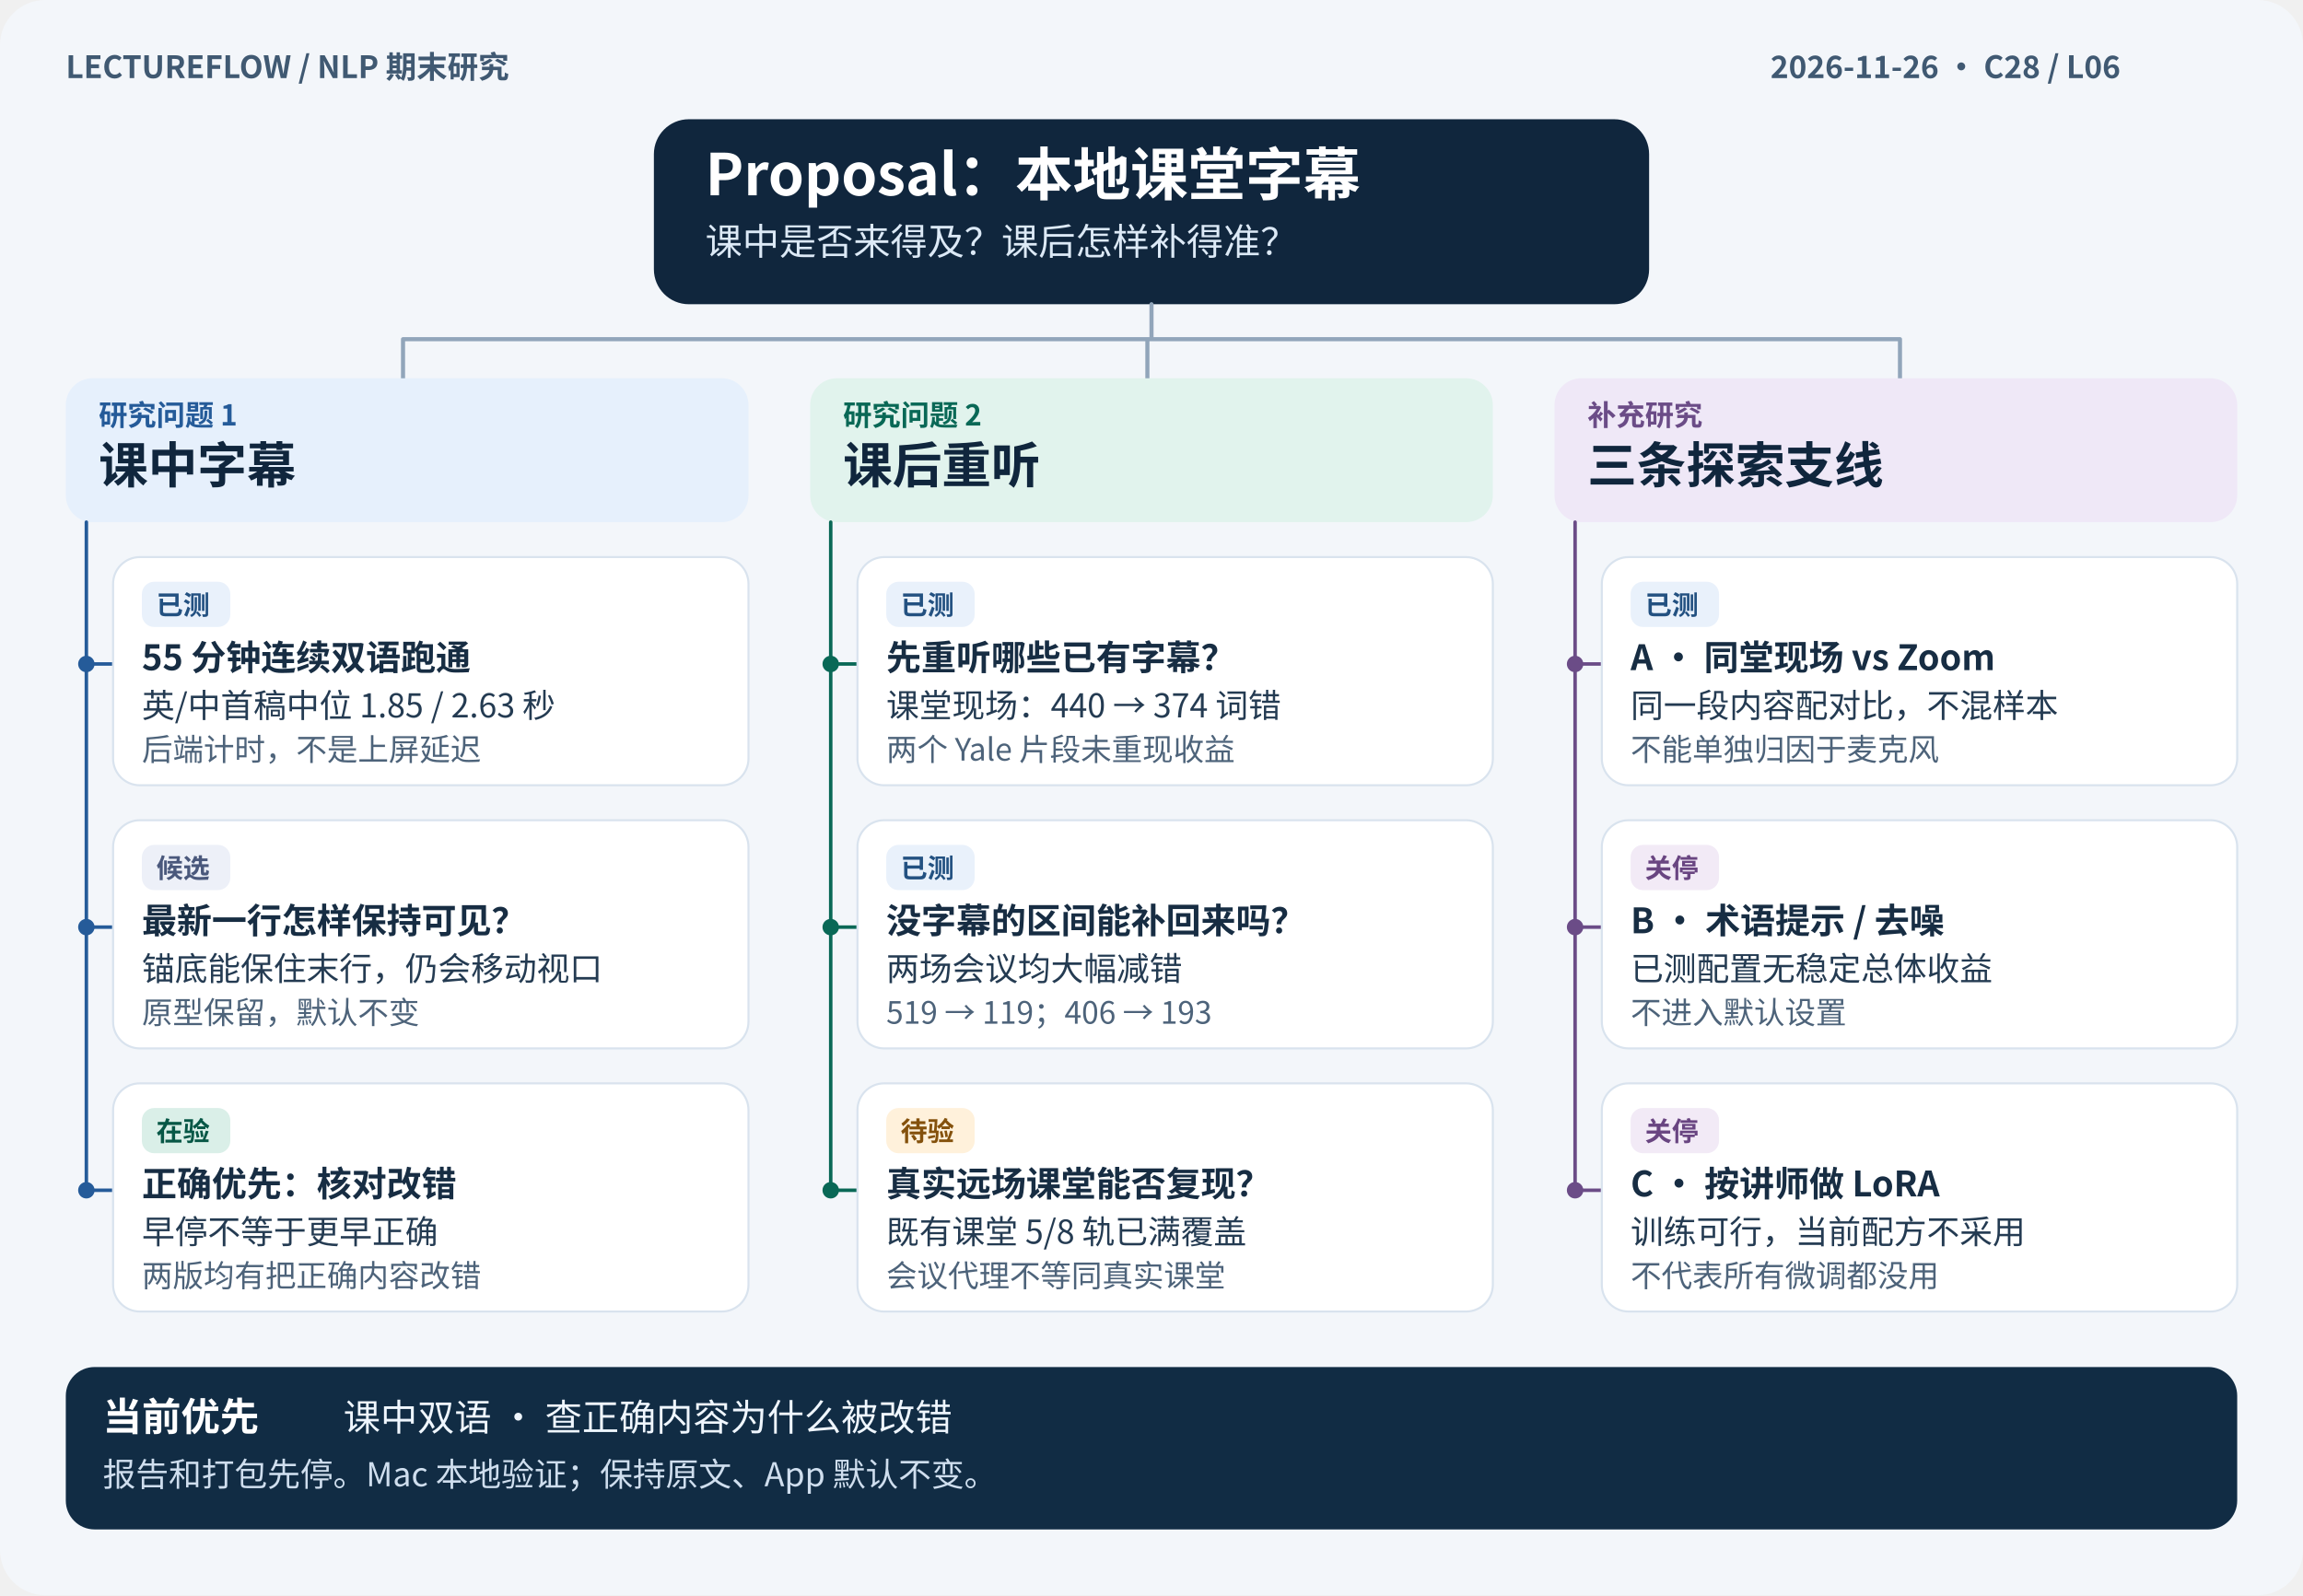
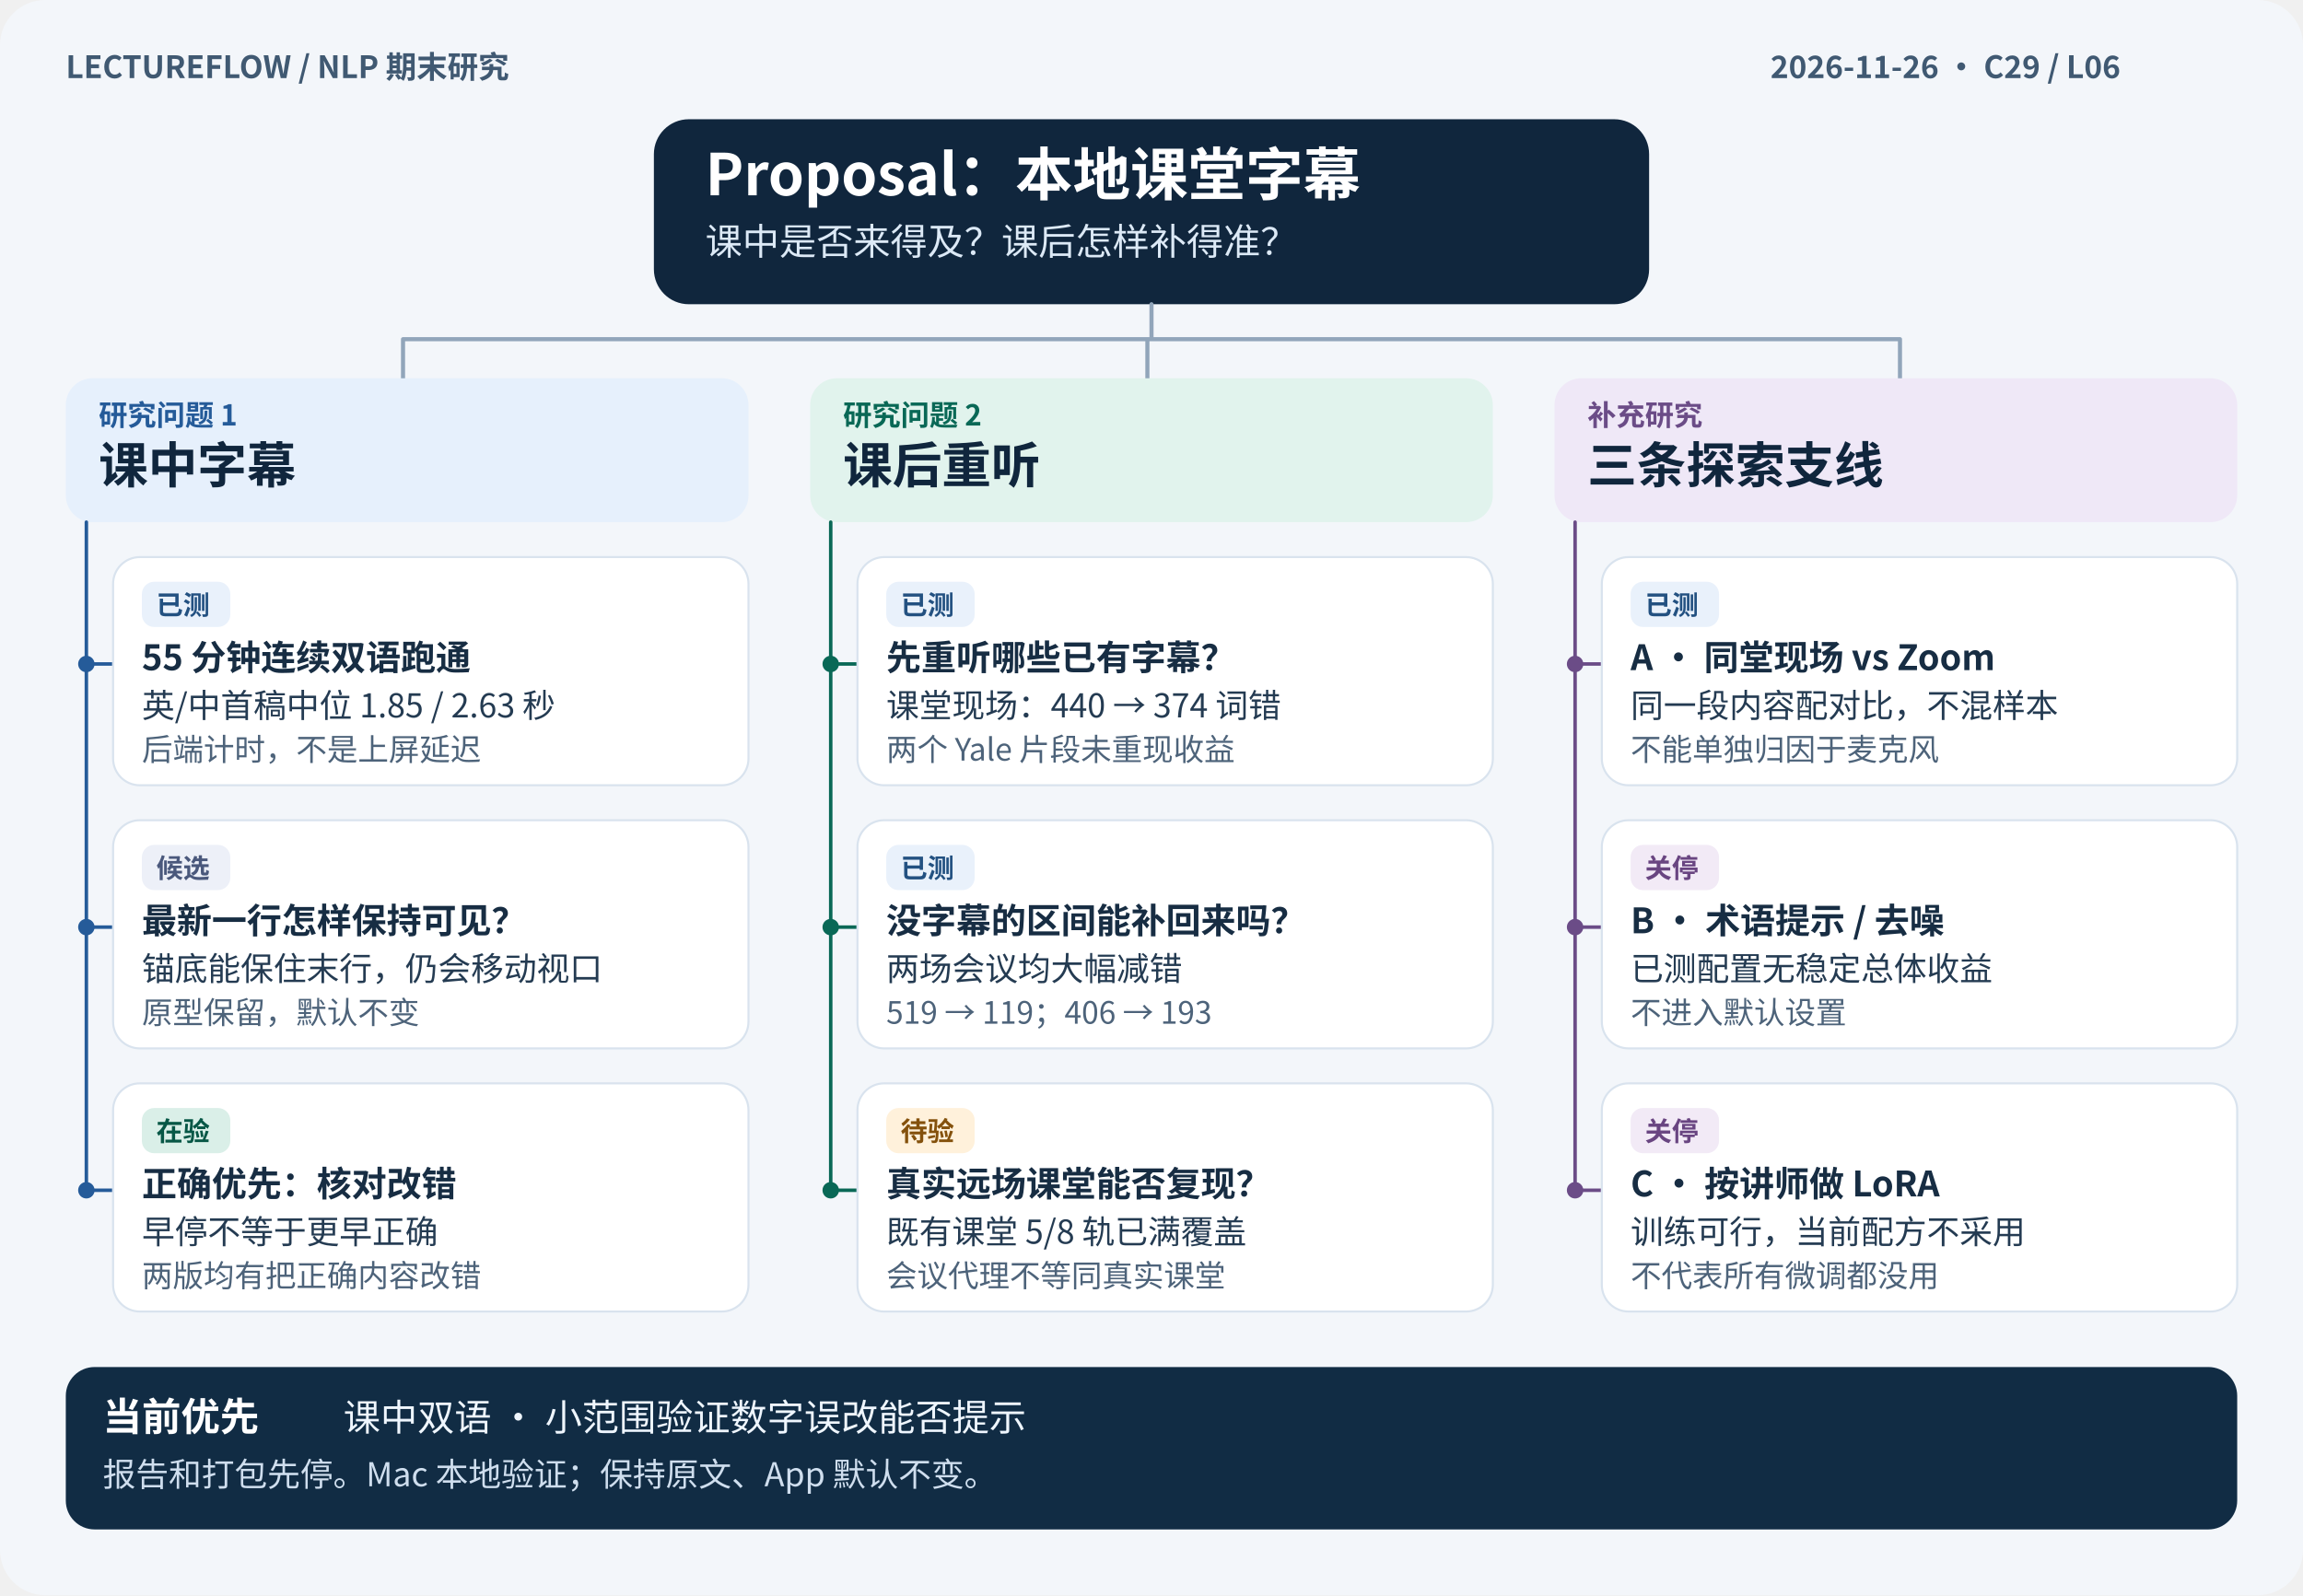
<svg xmlns="http://www.w3.org/2000/svg" width="1120" height="776" viewBox="0 0 1120 776" role="img" aria-labelledby="title desc">
  <g font-family="-apple-system,BlinkMacSystemFont,PingFang SC,Noto Sans CJK SC,Microsoft YaHei,sans-serif">
    <rect x="0" y="0" width="1120" height="776" rx="22" fill="#f3f6fa" stroke="none" />
    <text x="32" y="38" font-size="15" fill="#405972" font-weight="700">LECTUREFLOW   /   NLP 期末研究</text>
-     <text x="861" y="38" font-size="15" fill="#405972" font-weight="600">2026-11-26  ·  C28 / L06</text>
+     <text x="861" y="38" font-size="15" fill="#405972" font-weight="600">2026-11-26  ·  C29 / L06</text>
    <rect x="318" y="58" width="484" height="90" rx="17" fill="#10263d" stroke="none" />
    <text x="343" y="95" font-size="28" fill="#ffffff" font-weight="700">Proposal：本地课堂字幕</text>
    <text x="343" y="124" font-size="18" fill="#dce9f6" font-weight="400">课中是否来得及？课后怎样补得准？</text>
    <path d="M560 148V165 M196 184V165H924V184 M558 165V184" fill="none" stroke="#91a5ba" stroke-width="2" stroke-linecap="round" stroke-linejoin="round" />
    <rect x="32" y="184" width="332" height="70" rx="13" fill="#e6f0fc" stroke="none" />
    <text x="48" y="207" font-size="14" fill="#255b99" font-weight="700">研究问题 1</text>
    <text x="48" y="235" font-size="24" fill="#10263d" font-weight="700">课中字幕</text>
    <path d="M42 254V579" fill="none" stroke="#255b99" stroke-width="1.7" stroke-linecap="round" stroke-linejoin="round" />
    <path d="M42 323H55" fill="none" stroke="#255b99" stroke-width="1.7" stroke-linecap="round" stroke-linejoin="round" />
    <circle cx="42" cy="323" r="4" fill="#255b99" />
    <rect x="55" y="271" width="309" height="111" rx="13" fill="#ffffff" stroke="#d9e3ee" />
    <rect x="69" y="283" width="43" height="22" rx="6" fill="#e9f1fb" stroke="none" />
    <text x="76" y="299" font-size="13" fill="#235181" font-weight="700">已测</text>
    <text x="69" y="326" font-size="17" fill="#172d43" font-weight="700">55 分钟连续双语跑通</text>
    <text x="69" y="349" font-size="16" fill="#243b52" font-weight="500">英/中首稿中位 1.85 / 2.63 秒</text>
    <text x="69" y="370" font-size="15" fill="#4d637a" font-weight="400">后端计时，不是上屏延迟</text>
    <path d="M42 451H55" fill="none" stroke="#255b99" stroke-width="1.7" stroke-linecap="round" stroke-linejoin="round" />
    <circle cx="42" cy="451" r="4" fill="#255b99" />
    <rect x="55" y="399" width="309" height="111" rx="13" fill="#ffffff" stroke="#d9e3ee" />
    <rect x="69" y="411" width="43" height="22" rx="6" fill="#edf0f8" stroke="none" />
    <text x="76" y="427" font-size="13" fill="#4a587c" font-weight="700">候选</text>
    <text x="69" y="454" font-size="17" fill="#172d43" font-weight="700">最新一行怎样保持可见？</text>
    <text x="69" y="477" font-size="16" fill="#243b52" font-weight="500">锚底能保住末行，仍会移动视口</text>
    <text x="69" y="498" font-size="15" fill="#4d637a" font-weight="400">原型保留，默认不变</text>
    <path d="M42 579H55" fill="none" stroke="#255b99" stroke-width="1.7" stroke-linecap="round" stroke-linejoin="round" />
    <circle cx="42" cy="579" r="4" fill="#255b99" />
    <rect x="55" y="527" width="309" height="111" rx="13" fill="#ffffff" stroke="#d9e3ee" />
    <rect x="69" y="539" width="43" height="22" rx="6" fill="#daefe8" stroke="none" />
    <text x="76" y="555" font-size="13" fill="#075746" font-weight="700">在验</text>
    <text x="69" y="582" font-size="17" fill="#172d43" font-weight="700">正确优先：核对改错</text>
    <text x="69" y="605" font-size="16" fill="#243b52" font-weight="500">早停不等于更早正确</text>
    <text x="69" y="626" font-size="15" fill="#4d637a" font-weight="400">两版均有把正确内容改错</text>
    <rect x="394" y="184" width="332" height="70" rx="13" fill="#e1f3ed" stroke="none" />
    <text x="410" y="207" font-size="14" fill="#096856" font-weight="700">研究问题 2</text>
    <text x="410" y="235" font-size="24" fill="#10263d" font-weight="700">课后重听</text>
    <path d="M404 254V579" fill="none" stroke="#096856" stroke-width="1.7" stroke-linecap="round" stroke-linejoin="round" />
    <path d="M404 323H417" fill="none" stroke="#096856" stroke-width="1.7" stroke-linecap="round" stroke-linejoin="round" />
    <circle cx="404" cy="323" r="4" fill="#096856" />
    <rect x="417" y="271" width="309" height="111" rx="13" fill="#ffffff" stroke="#d9e3ee" />
    <rect x="431" y="283" width="43" height="22" rx="6" fill="#e9f1fb" stroke="none" />
    <text x="438" y="299" font-size="13" fill="#235181" font-weight="700">已测</text>
    <text x="431" y="326" font-size="17" fill="#172d43" font-weight="700">先重听哪些已有字幕？</text>
    <text x="431" y="349" font-size="16" fill="#243b52" font-weight="500">课堂现场：440 → 374 词错</text>
    <text x="431" y="370" font-size="15" fill="#4d637a" font-weight="400">两个 Yale 片段未重现收益</text>
    <path d="M404 451H417" fill="none" stroke="#096856" stroke-width="1.7" stroke-linecap="round" stroke-linejoin="round" />
    <circle cx="404" cy="451" r="4" fill="#096856" />
    <rect x="417" y="399" width="309" height="111" rx="13" fill="#ffffff" stroke="#d9e3ee" />
    <rect x="431" y="411" width="43" height="22" rx="6" fill="#e9f1fb" stroke="none" />
    <text x="438" y="427" font-size="13" fill="#235181" font-weight="700">已测</text>
    <text x="431" y="454" font-size="17" fill="#172d43" font-weight="700">没字幕的区间能补回来吗？</text>
    <text x="431" y="477" font-size="16" fill="#243b52" font-weight="500">两场会议均大幅减错</text>
    <text x="431" y="498" font-size="15" fill="#4d637a" font-weight="400">519 → 119；406 → 193</text>
    <path d="M404 579H417" fill="none" stroke="#096856" stroke-width="1.7" stroke-linecap="round" stroke-linejoin="round" />
    <circle cx="404" cy="579" r="4" fill="#096856" />
    <rect x="417" y="527" width="309" height="111" rx="13" fill="#ffffff" stroke="#d9e3ee" />
    <rect x="431" y="539" width="43" height="22" rx="6" fill="#fff1db" stroke="none" />
    <text x="438" y="555" font-size="13" fill="#84510c" font-weight="700">待验</text>
    <text x="431" y="582" font-size="17" fill="#172d43" font-weight="700">真实远场课堂能否复现？</text>
    <text x="431" y="605" font-size="16" fill="#243b52" font-weight="500">既有课堂 5/8 轨已满覆盖</text>
    <text x="431" y="626" font-size="15" fill="#4d637a" font-weight="400">会议代理不等同真实课堂</text>
    <rect x="756" y="184" width="332" height="70" rx="13" fill="#efe8f7" stroke="none" />
    <text x="772" y="207" font-size="14" fill="#6b4c87" font-weight="700">补充研究</text>
    <text x="772" y="235" font-size="24" fill="#10263d" font-weight="700">三条探索支线</text>
    <path d="M766 254V579" fill="none" stroke="#6b4c87" stroke-width="1.7" stroke-linecap="round" stroke-linejoin="round" />
    <path d="M766 323H779" fill="none" stroke="#6b4c87" stroke-width="1.7" stroke-linecap="round" stroke-linejoin="round" />
    <circle cx="766" cy="323" r="4" fill="#6b4c87" />
    <rect x="779" y="271" width="309" height="111" rx="13" fill="#ffffff" stroke="#d9e3ee" />
    <rect x="793" y="283" width="43" height="22" rx="6" fill="#e9f1fb" stroke="none" />
    <text x="800" y="299" font-size="13" fill="#235181" font-weight="700">已测</text>
    <text x="793" y="326" font-size="17" fill="#172d43" font-weight="700">A · 同堂现场 vs Zoom</text>
    <text x="793" y="349" font-size="16" fill="#243b52" font-weight="500">同一段内容配对比，不混样本</text>
    <text x="793" y="370" font-size="15" fill="#4d637a" font-weight="400">不能单独归因于麦克风</text>
    <path d="M766 451H779" fill="none" stroke="#6b4c87" stroke-width="1.7" stroke-linecap="round" stroke-linejoin="round" />
    <circle cx="766" cy="451" r="4" fill="#6b4c87" />
    <rect x="779" y="399" width="309" height="111" rx="13" fill="#ffffff" stroke="#d9e3ee" />
    <rect x="793" y="411" width="43" height="22" rx="6" fill="#f2eaf6" stroke="none" />
    <text x="800" y="427" font-size="13" fill="#694581" font-weight="700">关停</text>
    <text x="793" y="454" font-size="17" fill="#172d43" font-weight="700">B · 术语提示 / 去噪</text>
    <text x="793" y="477" font-size="16" fill="#243b52" font-weight="500">已测配置无稳定总体收益</text>
    <text x="793" y="498" font-size="15" fill="#4d637a" font-weight="400">不进入默认设置</text>
    <path d="M766 579H779" fill="none" stroke="#6b4c87" stroke-width="1.7" stroke-linecap="round" stroke-linejoin="round" />
    <circle cx="766" cy="579" r="4" fill="#6b4c87" />
    <rect x="779" y="527" width="309" height="111" rx="13" fill="#ffffff" stroke="#d9e3ee" />
    <rect x="793" y="539" width="43" height="22" rx="6" fill="#f2eaf6" stroke="none" />
    <text x="800" y="555" font-size="13" fill="#694581" font-weight="700">关停</text>
    <text x="793" y="582" font-size="17" fill="#172d43" font-weight="700">C · 按讲师做 LoRA</text>
    <text x="793" y="605" font-size="16" fill="#243b52" font-weight="500">训练可行，当前配方不采用</text>
    <text x="793" y="626" font-size="15" fill="#4d637a" font-weight="400">不代表所有微调都没用</text>
    <rect x="32" y="665" width="1056" height="79" rx="14" fill="#112c44" stroke="none" />
    <text x="50" y="696" font-size="19" fill="#ffffff" font-weight="700">当前优先</text>
-     <text x="167" y="696" font-size="18" fill="#eff6fe" font-weight="500">课中双语 · 查正确内容为什么被改错</text>
+     <text x="167" y="696" font-size="18" fill="#eff6fe" font-weight="500">课中双语 · 小范围验证数字误改能否提示</text>
    <text x="50" y="723" font-size="16" fill="#cfdeee" font-weight="400">报告和打包先停。Mac 本地验证；保持原文、App 默认不变。</text>
  </g>
</svg>
